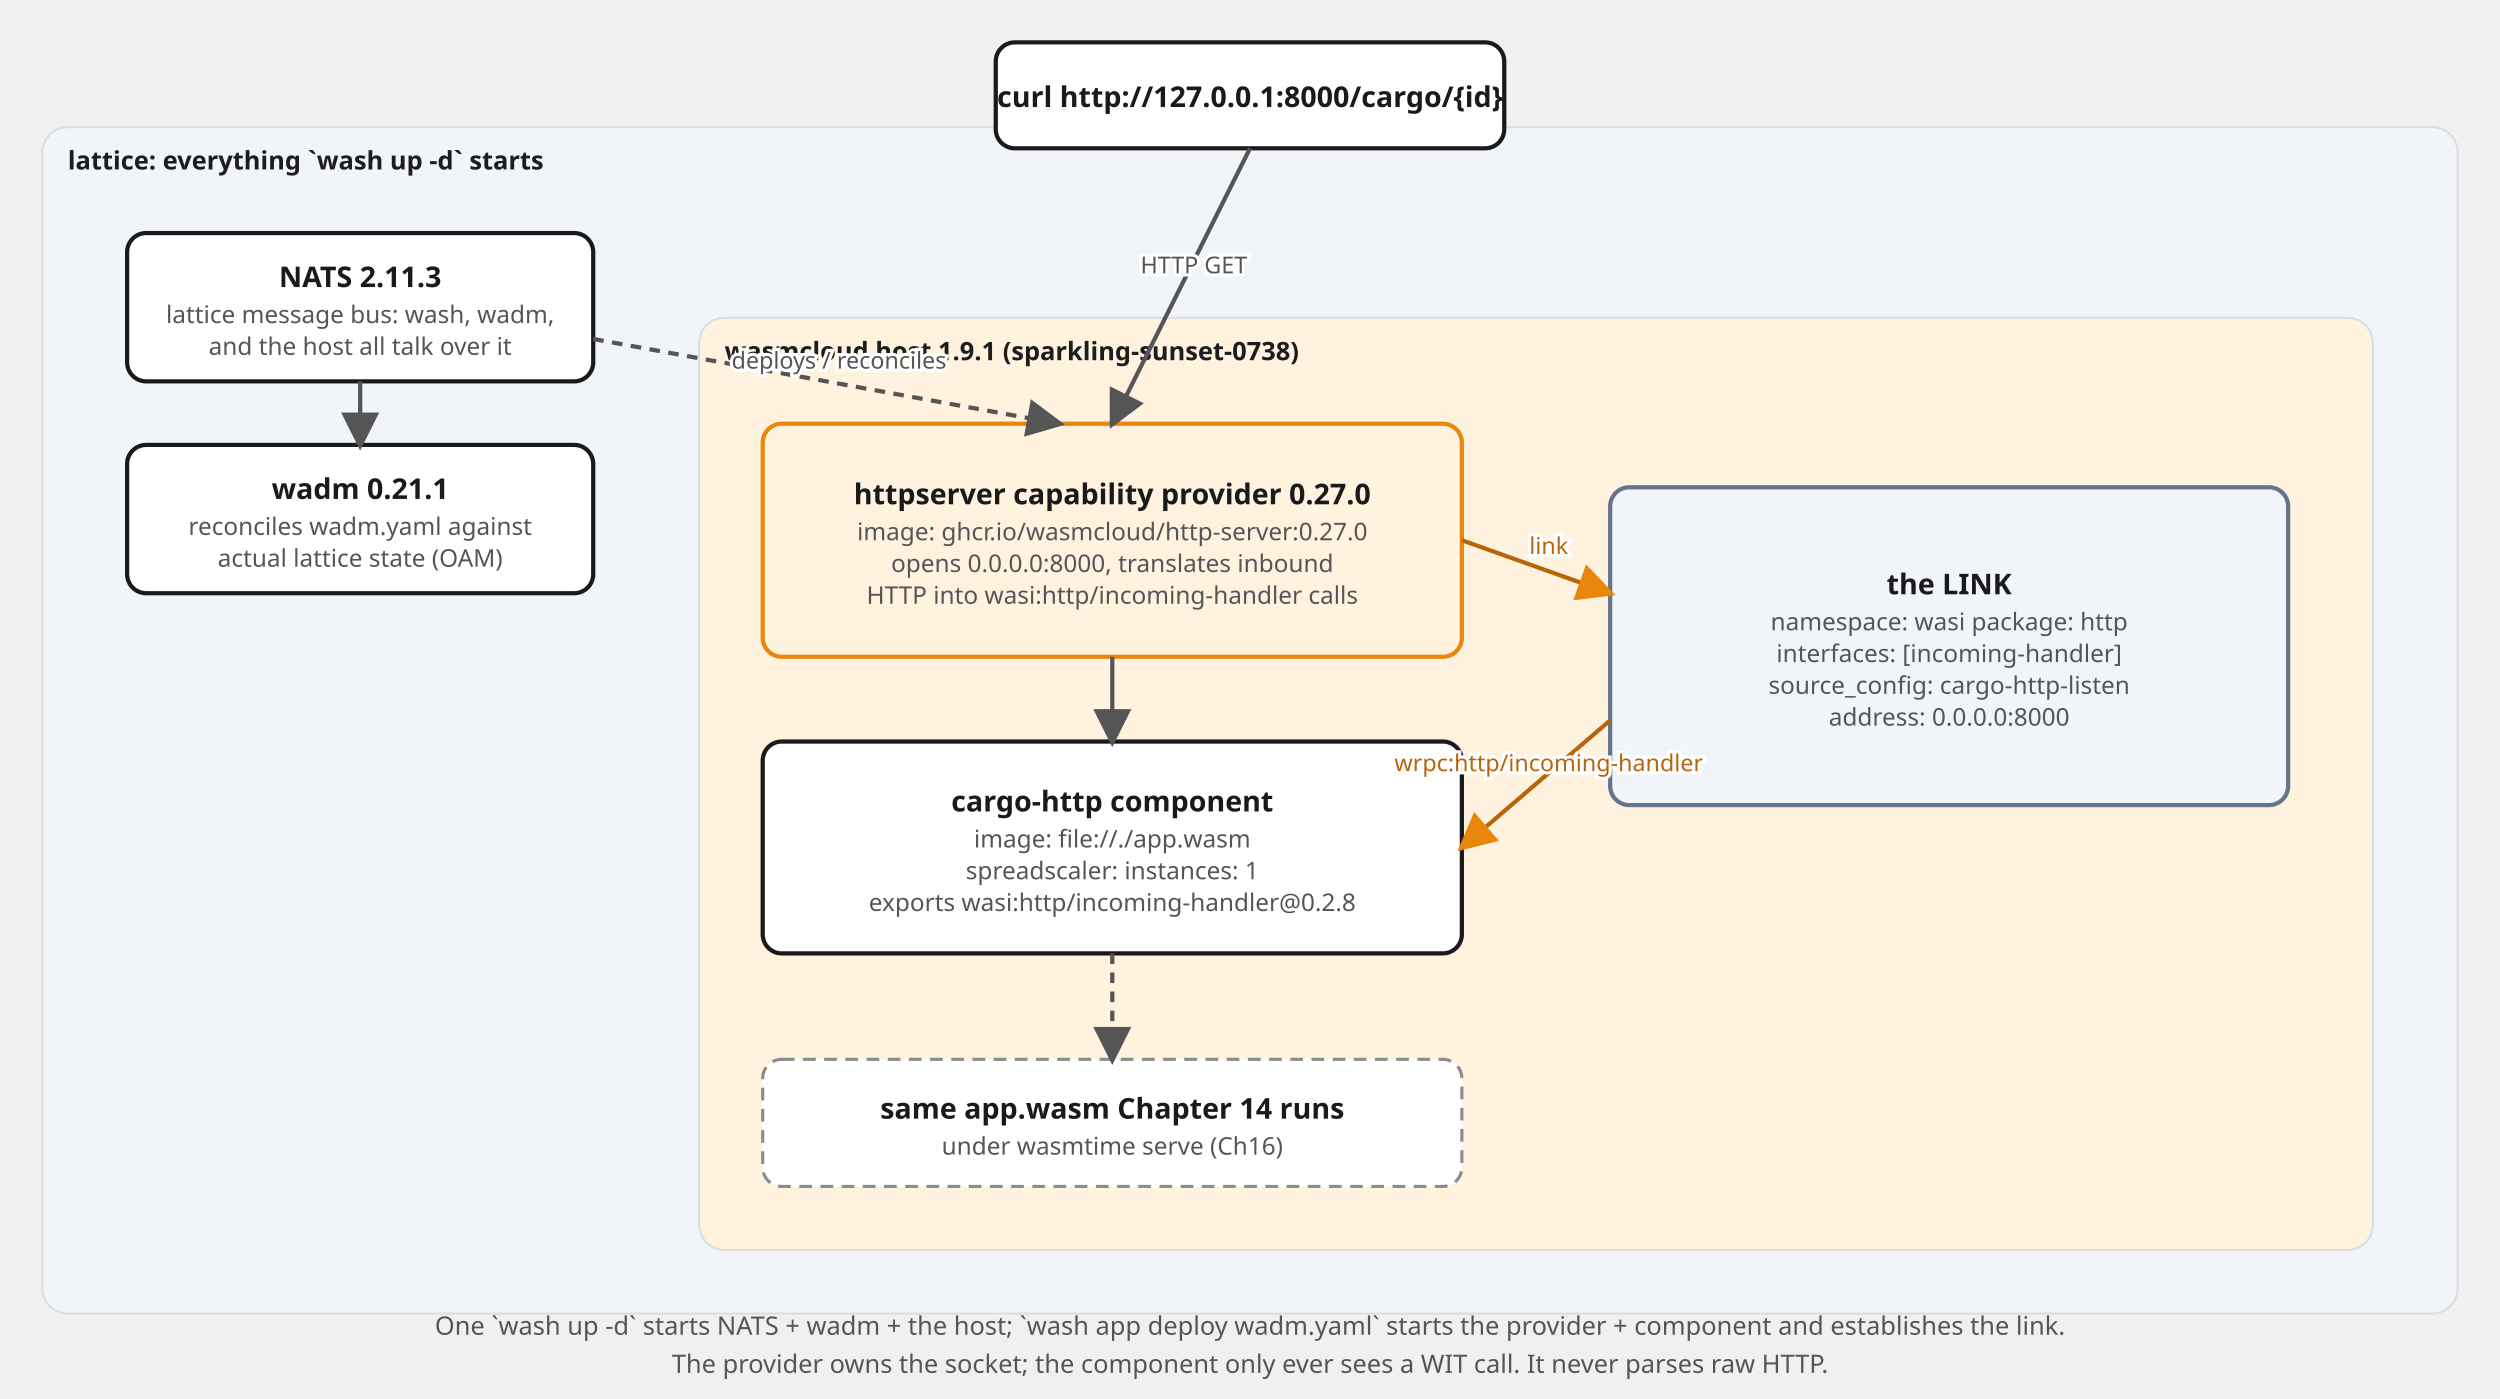
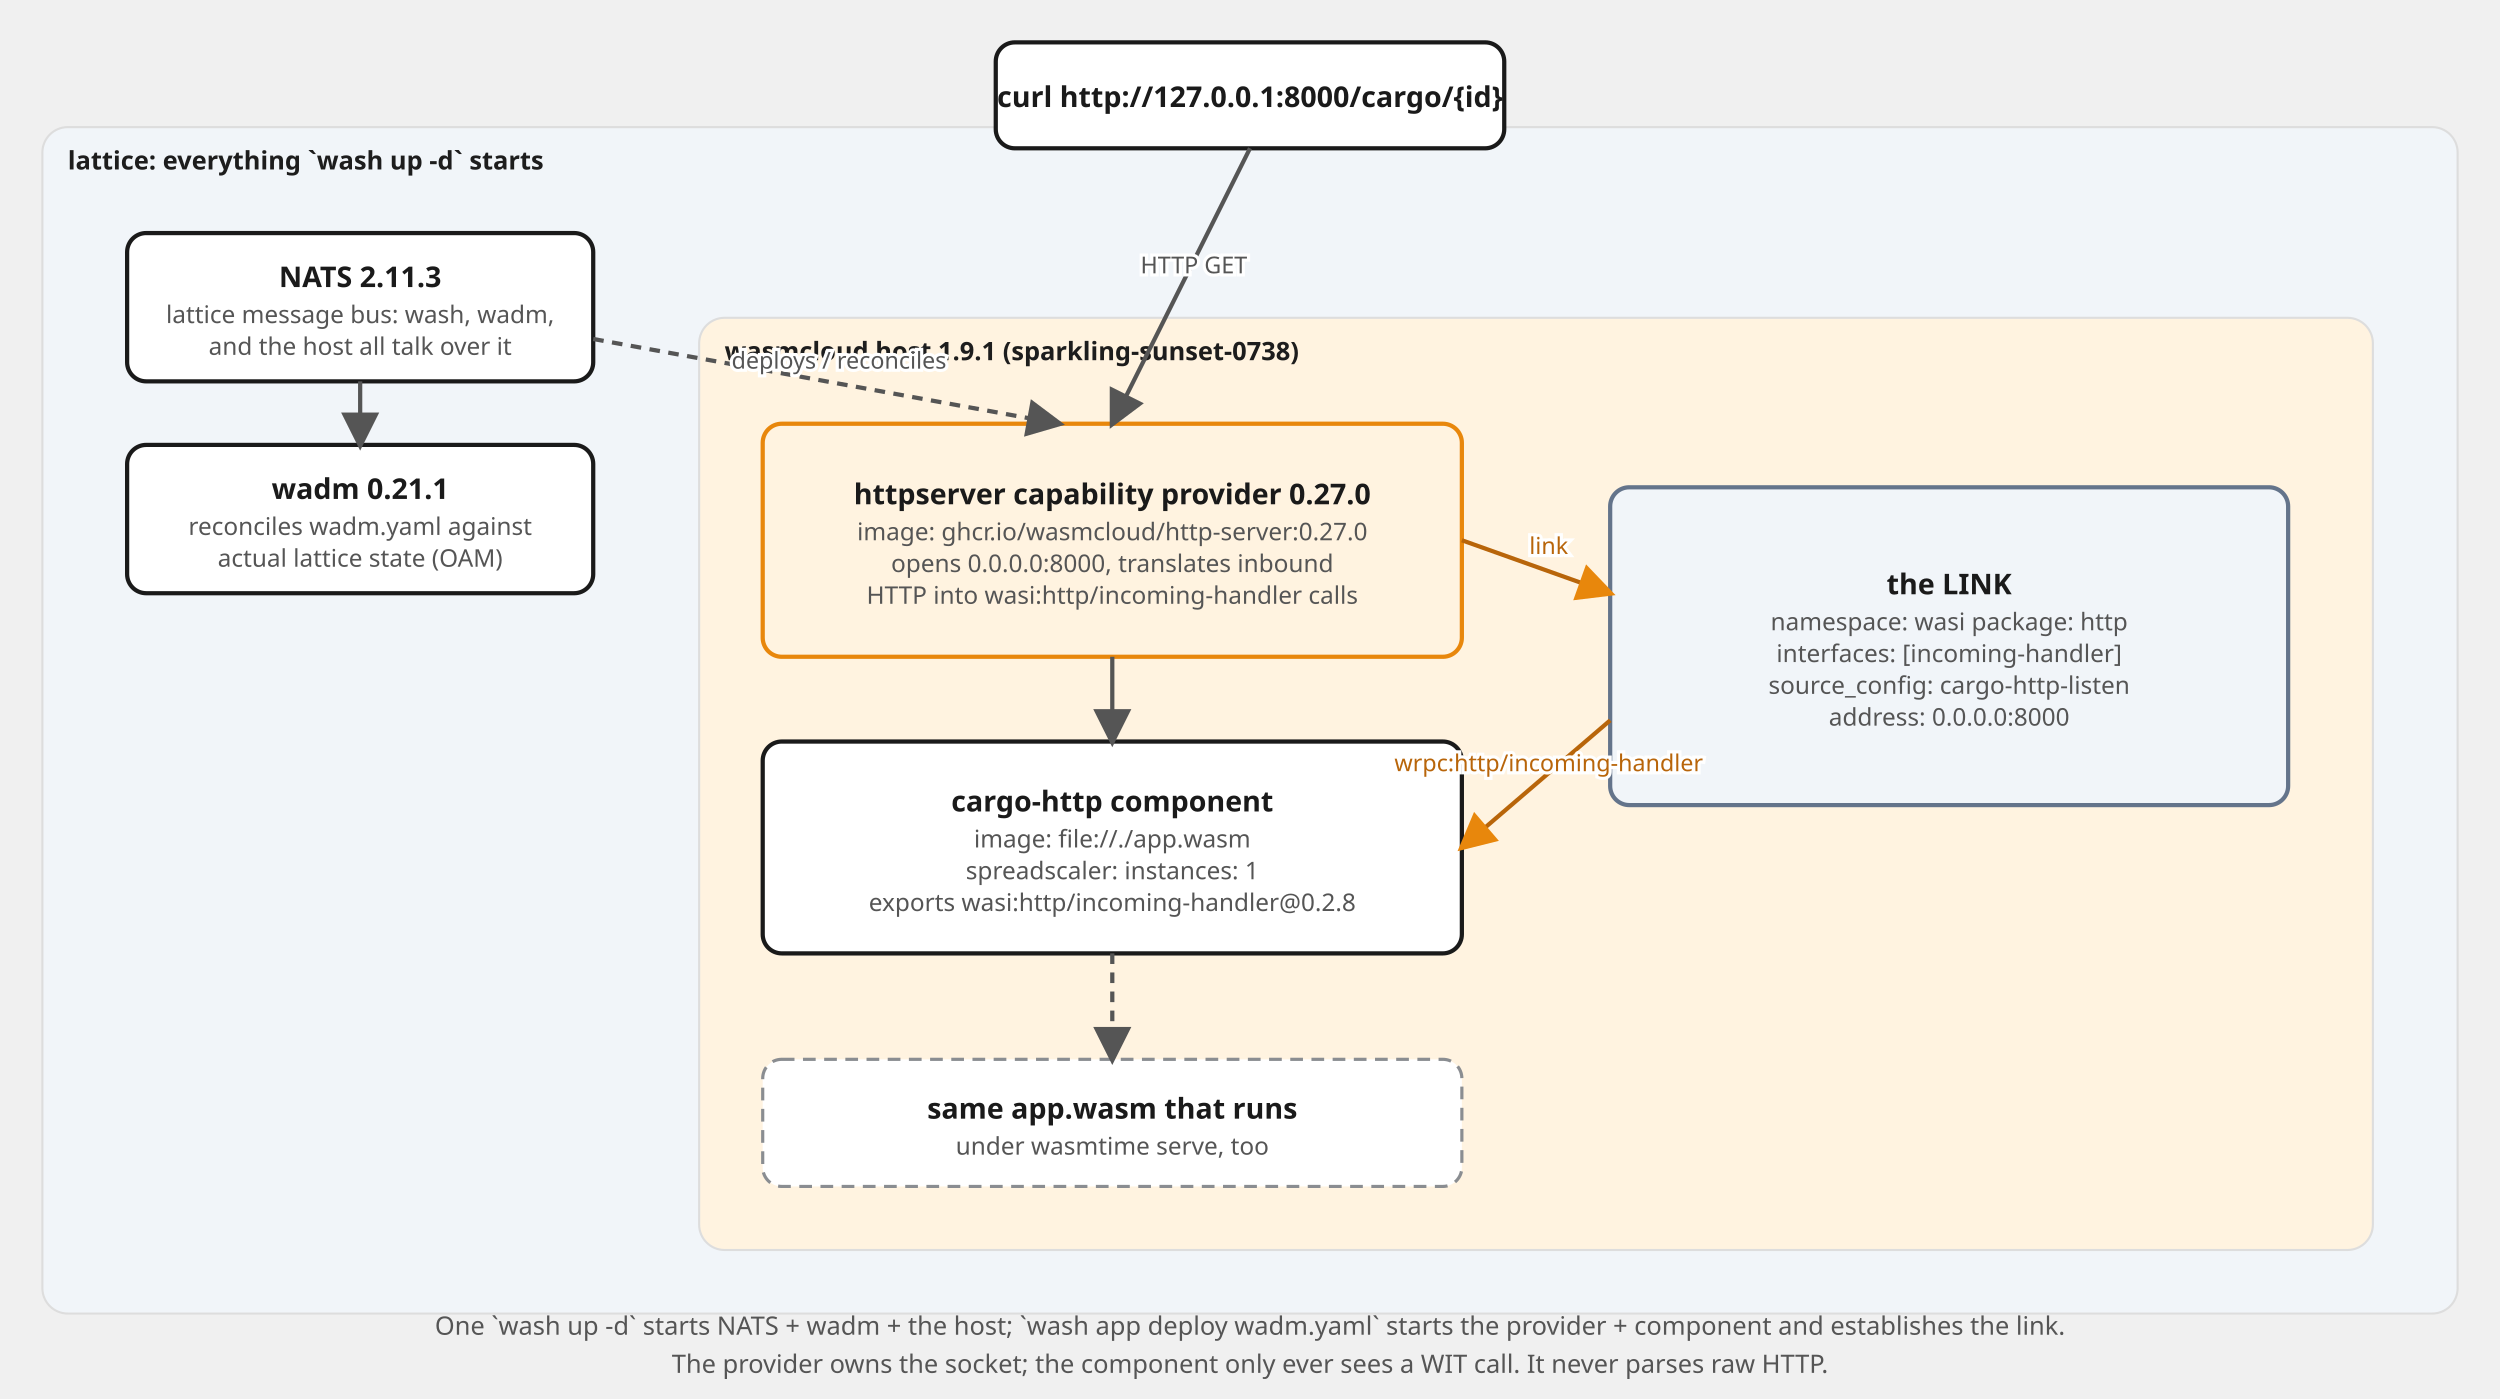
<svg xmlns="http://www.w3.org/2000/svg" viewBox="0 0 1180 660" font-family="'Red Hat Text', system-ui, sans-serif" role="img">
  <defs>
    <marker id="a" viewBox="0 0 10 10" refX="8.5" refY="5" markerWidth="9" markerHeight="9" orient="auto-start-reverse">
      <path d="M0,0 L10,5 L0,10 z" fill="#555" />
    </marker>
    <marker id="am" viewBox="0 0 10 10" refX="8.5" refY="5" markerWidth="9" markerHeight="9" orient="auto-start-reverse">
      <path d="M0,0 L10,5 L0,10 z" fill="#e8870c" />
    </marker>
  </defs>
  <rect x="20" y="60" width="1140" height="560" rx="12" fill="#f1f5f9" stroke="#ddd" />
  <text x="32" y="80" font-size="12" font-weight="700" fill="#1d1d1d">lattice: everything `wash up -d` starts</text>
  <rect x="330" y="150" width="790" height="440" rx="12" fill="#fff3e0" stroke="#ddd" />
  <text x="342" y="170" font-size="12" font-weight="700" fill="#1d1d1d">wasmcloud host 1.9.1  (sparkling-sunset-0738)</text>
  <rect x="470" y="20" width="240" height="50" rx="9" fill="#ffffff" stroke="#1a1a1a" stroke-width="2" />
  <text x="590.0" y="50.5" font-size="13.5" font-weight="700" fill="#1a1a1a" text-anchor="middle">curl http://127.0.0.1:8000/cargo/{id}</text>
  <rect x="60" y="110" width="220" height="70" rx="9" fill="#ffffff" stroke="#1a1a1a" stroke-width="2" />
  <text x="170.0" y="135.5" font-size="13.5" font-weight="700" fill="#1a1a1a" text-anchor="middle">NATS 2.11.3</text>
  <text x="170.0" y="152.5" font-size="11.5" fill="#555555" text-anchor="middle">lattice message bus: wash, wadm,</text>
  <text x="170.0" y="167.5" font-size="11.5" fill="#555555" text-anchor="middle">and the host all talk over it</text>
  <rect x="60" y="210" width="220" height="70" rx="9" fill="#ffffff" stroke="#1a1a1a" stroke-width="2" />
  <text x="170.0" y="235.5" font-size="13.5" font-weight="700" fill="#1a1a1a" text-anchor="middle">wadm 0.21.1</text>
  <text x="170.0" y="252.5" font-size="11.5" fill="#555555" text-anchor="middle">reconciles wadm.yaml against</text>
  <text x="170.0" y="267.5" font-size="11.5" fill="#555555" text-anchor="middle">actual lattice state (OAM)</text>
  <rect x="360" y="200" width="330" height="110" rx="9" fill="#fff3e0" stroke="#e8870c" stroke-width="2" />
  <text x="525.0" y="238.0" font-size="13.5" font-weight="700" fill="#1a1a1a" text-anchor="middle">httpserver capability provider  0.27.0</text>
  <text x="525.0" y="255.0" font-size="11.5" fill="#555555" text-anchor="middle">image: ghcr.io/wasmcloud/http-server:0.27.0</text>
  <text x="525.0" y="270.0" font-size="11.5" fill="#555555" text-anchor="middle">opens 0.0.0.0:8000, translates inbound</text>
  <text x="525.0" y="285.0" font-size="11.5" fill="#555555" text-anchor="middle">HTTP into wasi:http/incoming-handler calls</text>
  <rect x="360" y="350" width="330" height="100" rx="9" fill="#ffffff" stroke="#1a1a1a" stroke-width="2" />
  <text x="525.0" y="383.0" font-size="13.5" font-weight="700" fill="#1a1a1a" text-anchor="middle">cargo-http component</text>
  <text x="525.0" y="400.0" font-size="11.5" fill="#555555" text-anchor="middle">image: file://./app.wasm</text>
  <text x="525.0" y="415.0" font-size="11.5" fill="#555555" text-anchor="middle">spreadscaler: instances: 1</text>
  <text x="525.0" y="430.0" font-size="11.5" fill="#555555" text-anchor="middle">exports wasi:http/incoming-handler@0.2.8</text>
  <rect x="760" y="230" width="320" height="150" rx="9" fill="#f1f5f9" stroke="#64748b" stroke-width="2" />
  <text x="920.0" y="280.5" font-size="13.5" font-weight="700" fill="#1a1a1a" text-anchor="middle">the LINK</text>
  <text x="920.0" y="297.5" font-size="11.5" fill="#555555" text-anchor="middle">namespace: wasi  package: http</text>
  <text x="920.0" y="312.5" font-size="11.5" fill="#555555" text-anchor="middle">interfaces: [incoming-handler]</text>
  <text x="920.0" y="327.5" font-size="11.5" fill="#555555" text-anchor="middle">source_config: cargo-http-listen</text>
  <text x="920.0" y="342.5" font-size="11.5" fill="#555555" text-anchor="middle">address: 0.0.0.0:8000</text>
  <rect x="360" y="500" width="330" height="60" rx="9" fill="#ffffff" stroke="#8a8d91" stroke-width="1.5" stroke-dasharray="6 4" />
-   <text x="525.0" y="528.0" font-size="13.5" font-weight="700" fill="#1a1a1a" text-anchor="middle">same app.wasm Chapter 14 runs</text>
-   <text x="525.0" y="545.0" font-size="11.5" fill="#555555" text-anchor="middle">under wasmtime serve (Ch16)</text>
+   <text x="525.0" y="528.0" font-size="13.5" font-weight="700" fill="#1a1a1a" text-anchor="middle">same app.wasm that runs</text>
+   <text x="525.0" y="545.0" font-size="11.5" fill="#555555" text-anchor="middle">under wasmtime serve, too</text>
  <path d="M590,70 L525,200" fill="none" stroke="#555" stroke-width="2" marker-end="url(#a)" />
  <text x="563.5" y="129.0" font-size="11" fill="#ffffff" stroke="#ffffff" stroke-width="3" paint-order="stroke" text-anchor="middle">HTTP GET</text>
  <text x="563.5" y="129.0" font-size="11" fill="#555" text-anchor="middle">HTTP GET</text>
  <path d="M170,180 L170,210" fill="none" stroke="#555" stroke-width="2" marker-end="url(#a)" />
  <path d="M280,160 L500,200" fill="none" stroke="#555" stroke-width="2" stroke-dasharray="5 4" marker-end="url(#a)" />
  <text x="396.0" y="174.0" font-size="11" fill="#ffffff" stroke="#ffffff" stroke-width="3" paint-order="stroke" text-anchor="middle">deploys / reconciles</text>
  <text x="396.0" y="174.0" font-size="11" fill="#555" text-anchor="middle">deploys / reconciles</text>
  <path d="M525,310 L525,350" fill="none" stroke="#555" stroke-width="2" marker-end="url(#a)" />
  <path d="M690,255 L760,280" fill="none" stroke="#b8650a" stroke-width="2" marker-end="url(#am)" />
  <text x="731.0" y="261.5" font-size="11" fill="#ffffff" stroke="#ffffff" stroke-width="3" paint-order="stroke" text-anchor="middle">link</text>
  <text x="731.0" y="261.5" font-size="11" fill="#b8650a" text-anchor="middle">link</text>
  <path d="M760,340 L690,400" fill="none" stroke="#b8650a" stroke-width="2" marker-end="url(#am)" />
  <text x="731.0" y="364.0" font-size="11" fill="#ffffff" stroke="#ffffff" stroke-width="3" paint-order="stroke" text-anchor="middle">wrpc:http/incoming-handler</text>
  <text x="731.0" y="364.0" font-size="11" fill="#b8650a" text-anchor="middle">wrpc:http/incoming-handler</text>
  <path d="M525,450 L525,500" fill="none" stroke="#555" stroke-width="2" stroke-dasharray="5 4" marker-end="url(#a)" />
  <text x="590" y="630" font-size="12" fill="#555555" text-anchor="middle">One `wash up -d` starts NATS + wadm + the host; `wash app deploy wadm.yaml` starts the provider + component and establishes the link.</text>
  <text x="590" y="648" font-size="12" fill="#555555" text-anchor="middle">The provider owns the socket; the component only ever sees a WIT call. It never parses raw HTTP.</text>
</svg>
